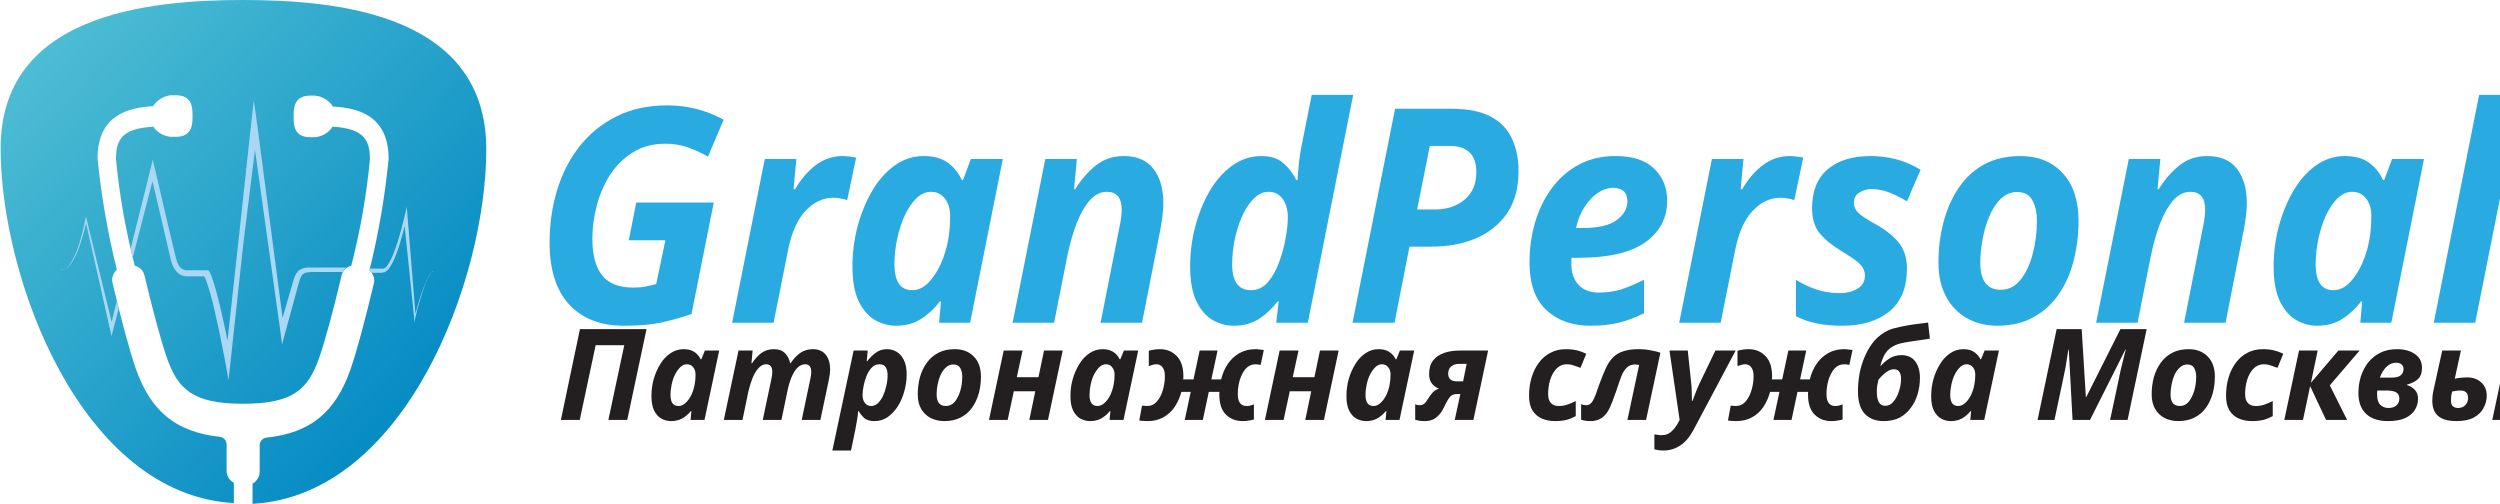
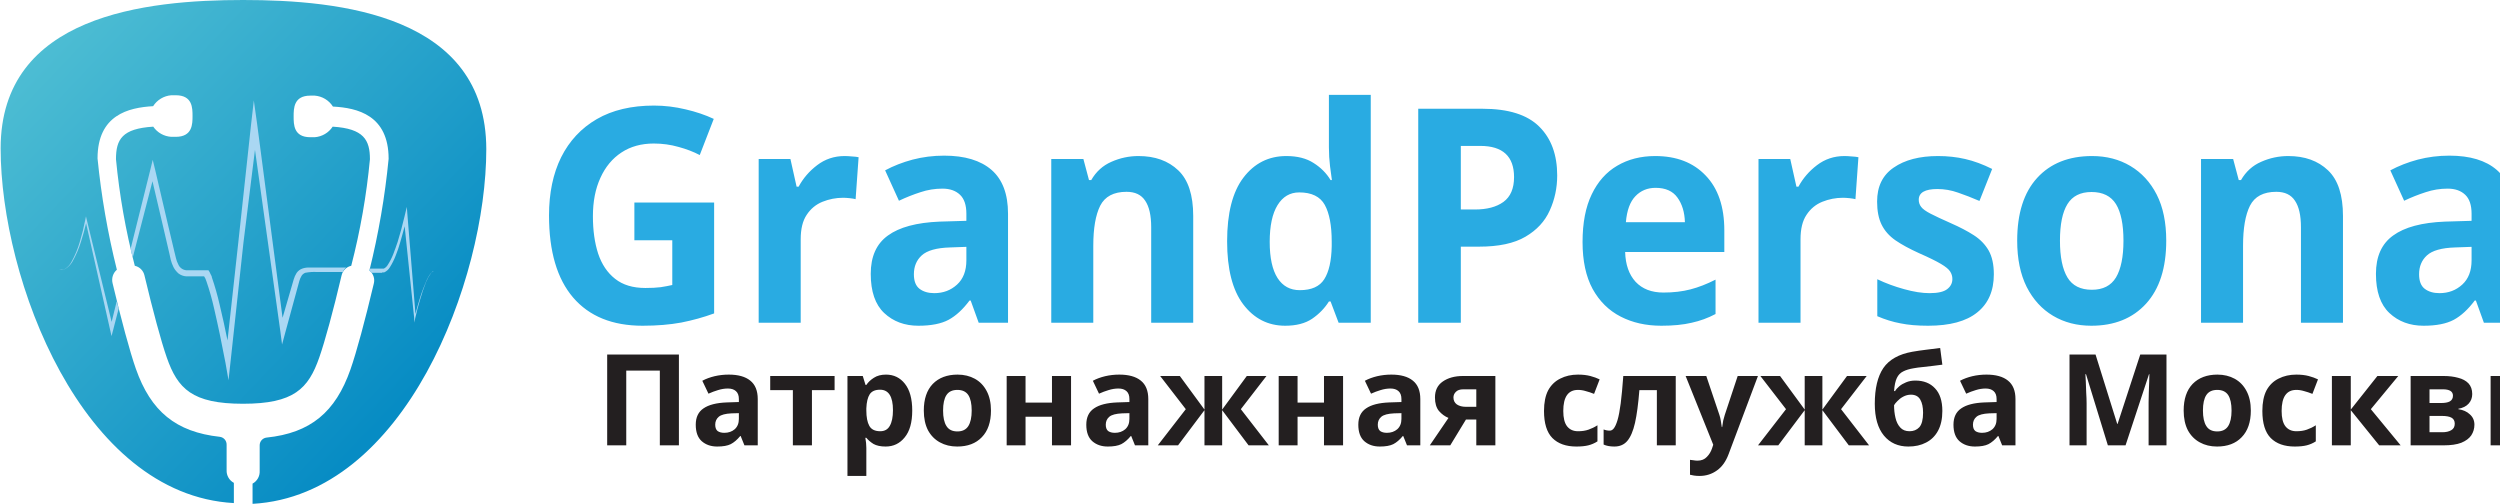
- <svg xmlns="http://www.w3.org/2000/svg" id="PRINT" viewBox="0 0 196.59 39.56">
+ <svg xmlns="http://www.w3.org/2000/svg" id="logo-svg" viewBox="0 0 196.59 39.56">
  <defs>
    <style>
- 			.cls-1{fill:url(#linear-gradient);}.cls-2{fill:#aad7f3;}.cls-3{font-size:23.58px;fill:#29abe2;font-family:'Nunito', sans-serif;}.cls-3,.cls-7{font-weight:700;font-style:italic;}.cls-4{letter-spacing:-0.02em;}.cls-5{letter-spacing:0em;}.cls-6{letter-spacing:-0.03em;}.cls-7{font-size:10px;fill:#231f20;font-family:PFBeauSansPro-BoldItalic, PF BeauSans Pro;}
+ 			.cls-1{fill:url(#linear-gradient);}.cls-2{fill:#aad7f3;}.cls-3{font-size:23.58px;fill:#29abe2;font-family:'Nunito', sans-serif;}.cls-3,.cls-7{font-weight:700;}.cls-4{letter-spacing:-0.02em;}.cls-5{letter-spacing:0em;}.cls-6{letter-spacing:-0.03em;}.cls-7{font-size:10px;fill:#231f20;font-family:'Nunito', sans-serif;}
		</style>
    <linearGradient id="linear-gradient" x1="49.3" y1="34.87" x2="78" y2="62.12" gradientUnits="userSpaceOnUse">
      <stop offset="0" stop-color="#4dbdd3" />
      <stop offset="1" stop-color="#078cc4" />
    </linearGradient>
  </defs>
  <path class="cls-1" d="M64.07,32.1C56.45,32.1,45,33.28,45,43.77,45,54.05,51.37,71,63.34,71.66V70.07a1.08,1.08,0,0,1-.57-1v-2a.61.61,0,0,0-.53-.62c-3.46-.38-5.43-2-6.61-5.36-.47-1.34-1.15-3.86-1.83-6.73a1.06,1.06,0,0,1,.34-1.05,60.91,60.91,0,0,1-1.52-8.75c0-3.43,2.44-4,4.37-4.11a1.87,1.87,0,0,1,1.43-.86h.35c1.32,0,1.32,1,1.32,1.63s0,1.64-1.32,1.64l-.35,0A1.85,1.85,0,0,1,57,42.06c-2.45.15-2.93,1-2.93,2.56A53.53,53.53,0,0,0,55.55,53a1,1,0,0,1,.76.76c.66,2.77,1.31,5.18,1.75,6.44.86,2.47,2,3.65,6,3.65s5.14-1.18,6-3.65c.44-1.26,1.1-3.67,1.75-6.44a1,1,0,0,1,.76-.76,53.53,53.53,0,0,0,1.47-8.38c0-1.51-.48-2.41-2.93-2.56a1.85,1.85,0,0,1-1.41.83l-.35,0c-1.31,0-1.31-1-1.31-1.63s0-1.64,1.31-1.64h.35a1.86,1.86,0,0,1,1.43.86c1.93.1,4.38.68,4.38,4.11A60.94,60.94,0,0,1,74,53.37a1,1,0,0,1,.34,1.05c-.68,2.87-1.36,5.39-1.83,6.73-1.18,3.37-3.15,5-6.6,5.36a.61.61,0,0,0-.54.62v2a1.07,1.07,0,0,1-.56,1v1.59c12-.67,18.38-17.61,18.38-27.89C83.18,33.28,71.68,32.1,64.07,32.1Z" transform="translate(-44.95 -32.1)" />
  <path class="cls-2" d="M53.6,58l.12.53.14-.53.42-1.63-.15-.59-.4,1.63-1.95-8-.07-.3-.06.3a16.68,16.68,0,0,1-.42,1.69,7.41,7.41,0,0,1-.66,1.59,1.36,1.36,0,0,1-.57.59,1,1,0,0,1-.4,0h-.41l-1.66,0,1.66,0h.73l.1,0a1.56,1.56,0,0,0,.62-.6,7.66,7.66,0,0,0,.69-1.61q.22-.69.39-1.41Z" transform="translate(-44.95 -32.1)" />
  <path class="cls-2" d="M65,43.88l2,14.31.13,1,.27-1,1.09-4a1.7,1.7,0,0,1,.18-.41.59.59,0,0,1,.29-.23,3.77,3.77,0,0,1,.92-.06H71.9a1.06,1.06,0,0,1,.27-.35H69.29a1.49,1.49,0,0,0-.54.07.91.91,0,0,0-.48.36,2,2,0,0,0-.23.52l-.87,3-2-15.24L64.91,40l-.22,1.92-1,9.23-.85,7.72c-.19-.94-.39-1.88-.62-2.82a20.73,20.73,0,0,0-.61-2.14c0-.09-.07-.18-.11-.27a1.21,1.21,0,0,0-.16-.29l0,0,0,0-.08,0-.11,0H59.58a.76.76,0,0,1-.62-.48,1.81,1.81,0,0,1-.17-.46l-.13-.53-.51-2.15-1-4.28-.19-.78-.19.78-1.54,6.18c0,.24.1.48.16.72l1.55-6,.82,3.5.5,2.15.12.54a2.92,2.92,0,0,0,.21.56,1.73,1.73,0,0,0,.39.5,1.11,1.11,0,0,0,.61.23H61a1.28,1.28,0,0,1,.1.17l.09.24a20.11,20.11,0,0,1,.59,2.09c.33,1.42.63,2.86.9,4.3L62.92,62l.17-1.55,1-9.23Zm-4,9.78h0Z" transform="translate(-44.95 -32.1)" />
  <path class="cls-2" d="M75,53.52h.08l.08,0a1,1,0,0,0,.44-.39,5.16,5.16,0,0,0,.47-.94c.13-.32.24-.65.34-1s.25-.86.36-1.3l.75,7.23,0,.35.08-.34c.11-.49.24-1,.38-1.45a13.94,13.94,0,0,1,.48-1.42,3.17,3.17,0,0,1,.36-.65.33.33,0,0,1,.28-.16h.36l1.42,0H79.06l-.09,0a.86.86,0,0,0-.14.13,2.8,2.8,0,0,0-.37.65,12.07,12.07,0,0,0-.52,1.42c-.12.37-.22.75-.32,1.13L77,49.14l-.06-.77-.18.75c-.16.67-.33,1.33-.54,2-.11.32-.22.64-.34.95a4.85,4.85,0,0,1-.45.88.8.8,0,0,1-.29.27H74l0,.17a.75.75,0,0,1,.15.16H75Z" transform="translate(-44.95 -32.1)" />
  <text class="cls-3" transform="translate(41.88 25.38) scale(0.94 1)">
		GrandPersonal
	</text>
-   <text class="cls-7" transform="translate(43.84 33.02)">
+   <text id="logo-text" class="cls-7" transform="translate(46.84 35.02)">
		Патронажная служба Москвы
	</text>
</svg>
